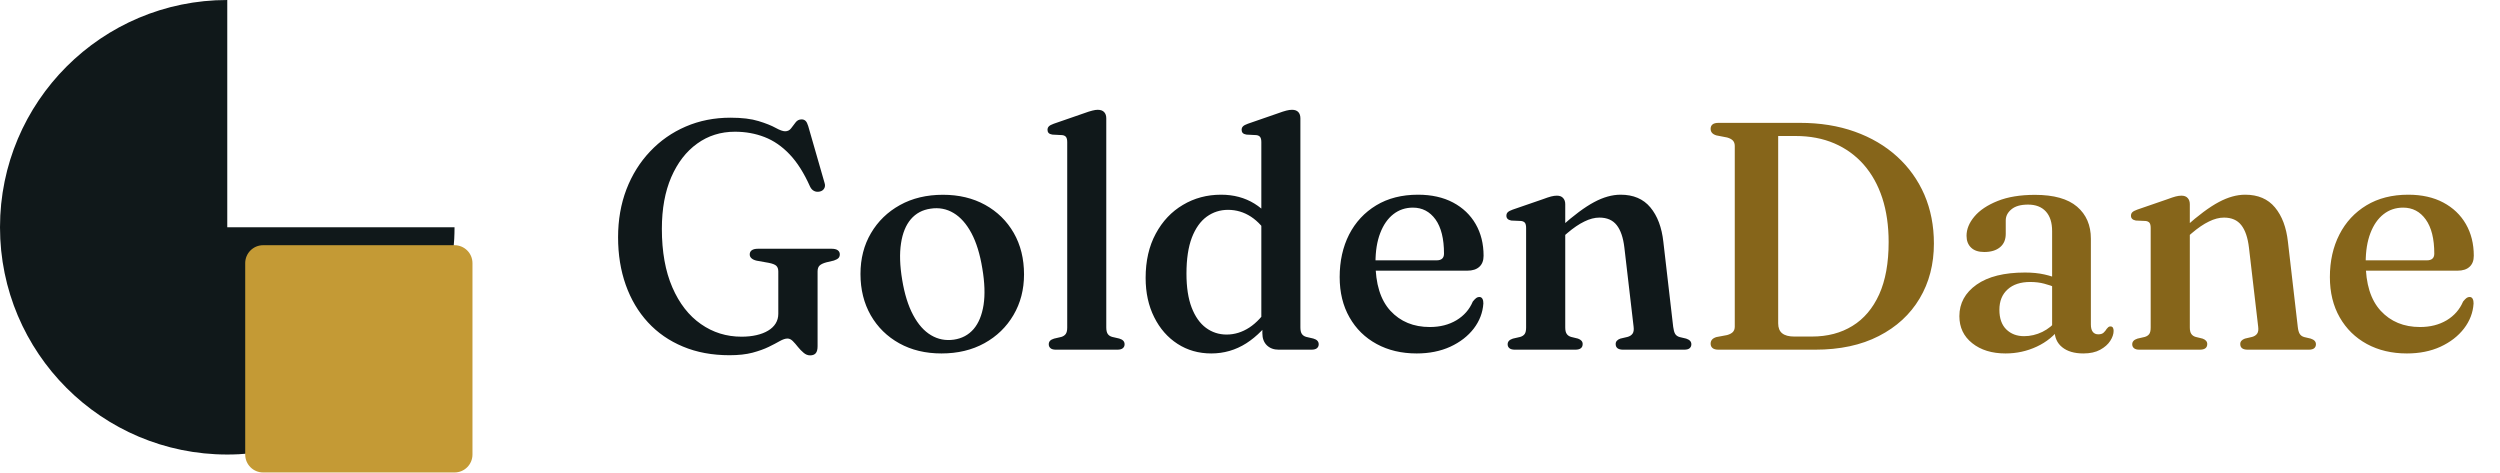
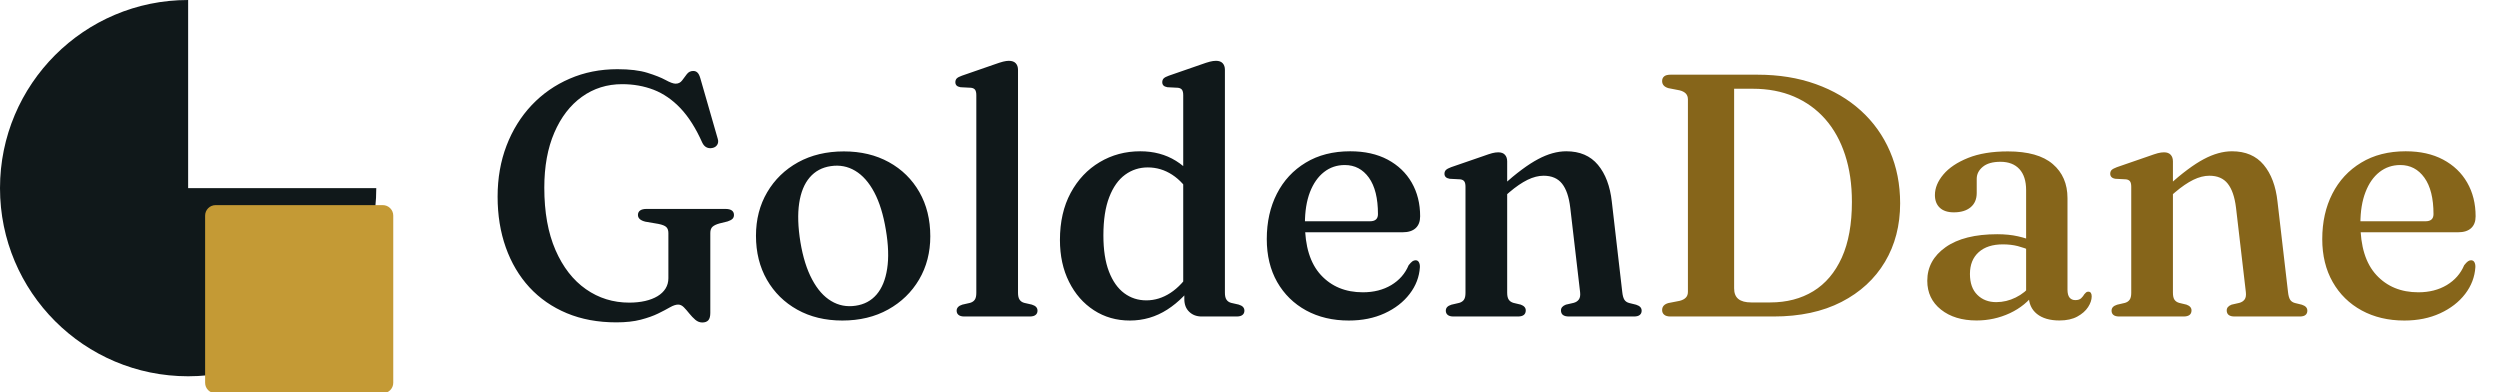
- <svg xmlns="http://www.w3.org/2000/svg" viewBox="0 0 338.59 64" width="338.59" height="64" role="img">
+ <svg xmlns="http://www.w3.org/2000/svg" viewBox="0 0 409.01 64" width="409.01" height="64" role="img">
  <g transform="scale(0.81) translate(-12 -12)">
    <path d="M50 12A38 38 0 1 0 88 50H50Z" fill="#10181A" />
-     <rect x="53" y="53" width="38" height="38" rx="3" fill="#C49A35" />
+     <rect x="53.43" y="53.43" width="38" height="38" rx="2.12" fill="#C49A35" />
  </g>
-   <path d="M110.73 46.89Q110.73 47.55 110.48 47.84Q110.23 48.13 109.72 48.13Q109.24 48.13 108.84 47.78Q108.43 47.44 108.07 46.99Q107.72 46.54 107.37 46.19Q107.03 45.85 106.65 45.85Q106.23 45.85 105.62 46.19Q105.01 46.54 104.11 46.98Q103.21 47.42 101.91 47.77Q100.61 48.11 98.79 48.11Q95.29 48.11 92.5 46.94Q89.71 45.78 87.75 43.65Q85.79 41.52 84.75 38.59Q83.71 35.66 83.71 32.13Q83.71 28.61 84.84 25.65Q85.98 22.69 88.04 20.52Q90.09 18.34 92.87 17.14Q95.65 15.94 98.93 15.94Q101.26 15.94 102.74 16.4Q104.21 16.85 105.05 17.32Q105.89 17.78 106.33 17.78Q106.85 17.78 107.15 17.37Q107.45 16.97 107.76 16.57Q108.06 16.17 108.57 16.17Q108.89 16.17 109.1 16.37Q109.31 16.57 109.46 17.07L111.68 24.79Q111.82 25.22 111.61 25.55Q111.41 25.87 110.99 25.95Q110.58 26.03 110.25 25.86Q109.91 25.69 109.71 25.27Q108.49 22.53 106.94 20.9Q105.4 19.28 103.54 18.56Q101.69 17.84 99.54 17.84Q96.65 17.84 94.42 19.45Q92.19 21.05 90.91 24Q89.64 26.94 89.64 30.99Q89.64 35.65 91.06 38.92Q92.48 42.19 94.93 43.89Q97.37 45.6 100.43 45.6Q101.54 45.6 102.45 45.39Q103.37 45.18 104.03 44.78Q104.69 44.39 105.05 43.81Q105.41 43.23 105.41 42.5V36.76Q105.41 36.26 105.14 36Q104.88 35.75 104.13 35.6L102.5 35.31Q102.04 35.21 101.79 34.99Q101.54 34.78 101.54 34.46Q101.54 34.1 101.81 33.9Q102.09 33.69 102.65 33.69H112.63Q113.2 33.69 113.47 33.9Q113.74 34.1 113.74 34.45Q113.74 34.76 113.56 34.95Q113.37 35.14 112.93 35.29L111.92 35.53Q111.29 35.7 111.01 35.96Q110.73 36.22 110.73 36.76ZM127.71 26.38Q130.95 26.38 133.43 27.75Q135.9 29.12 137.3 31.55Q138.69 33.98 138.69 37.17Q138.69 40.24 137.26 42.67Q135.84 45.09 133.33 46.48Q130.81 47.87 127.51 47.87Q124.27 47.87 121.8 46.5Q119.33 45.13 117.93 42.7Q116.54 40.26 116.54 37.11Q116.54 33.99 117.96 31.58Q119.38 29.16 121.89 27.77Q124.4 26.38 127.71 26.38ZM129.19 46Q130.83 45.76 131.86 44.57Q132.88 43.38 133.21 41.3Q133.53 39.23 133.04 36.35Q132.57 33.46 131.57 31.58Q130.56 29.69 129.15 28.85Q127.73 28 126.04 28.26Q124.39 28.49 123.36 29.69Q122.34 30.89 122.03 32.96Q121.71 35.03 122.19 37.91Q122.66 40.77 123.67 42.66Q124.68 44.56 126.1 45.4Q127.51 46.24 129.19 46ZM149.83 16.02V44.34Q149.83 44.94 150.03 45.23Q150.23 45.52 150.63 45.63L151.58 45.85Q151.96 45.96 152.13 46.15Q152.31 46.34 152.31 46.63Q152.31 46.96 152.07 47.16Q151.83 47.36 151.31 47.36H143.01Q142.51 47.36 142.28 47.16Q142.04 46.96 142.04 46.63Q142.04 46.35 142.21 46.16Q142.39 45.97 142.76 45.86L143.75 45.63Q144.14 45.51 144.34 45.23Q144.54 44.95 144.54 44.36V19.25Q144.54 18.77 144.38 18.56Q144.23 18.35 143.88 18.3L142.52 18.23Q142.17 18.17 142.02 18.01Q141.87 17.84 141.87 17.59Q141.87 17.3 142.05 17.12Q142.23 16.93 142.71 16.76L146.81 15.34Q147.52 15.08 147.94 14.98Q148.36 14.87 148.66 14.87Q149.25 14.87 149.54 15.18Q149.83 15.49 149.83 16.02ZM170.97 43.85 170.83 43.73V19.25Q170.83 18.77 170.67 18.56Q170.52 18.35 170.17 18.3L168.81 18.23Q168.46 18.17 168.31 18.01Q168.16 17.84 168.16 17.59Q168.16 17.3 168.34 17.12Q168.52 16.93 169 16.76L173.1 15.34Q173.78 15.09 174.21 14.98Q174.63 14.87 174.99 14.87Q175.55 14.87 175.84 15.18Q176.12 15.49 176.12 16.02V44.34Q176.12 44.94 176.32 45.23Q176.52 45.52 176.92 45.63L177.87 45.85Q178.25 45.96 178.42 46.15Q178.6 46.34 178.6 46.63Q178.6 46.96 178.36 47.16Q178.12 47.36 177.6 47.36H173.17Q172.2 47.36 171.58 46.77Q170.97 46.17 170.97 45.15ZM155.16 37.64Q155.16 34.18 156.53 31.65Q157.89 29.12 160.21 27.75Q162.52 26.37 165.37 26.37Q167.94 26.37 169.9 27.58Q171.85 28.79 173.09 31.04L171.91 32.1Q170.86 30.29 169.43 29.35Q168 28.42 166.32 28.42Q164.72 28.42 163.44 29.34Q162.16 30.27 161.42 32.18Q160.69 34.1 160.69 37.06Q160.69 39.82 161.39 41.65Q162.1 43.49 163.33 44.4Q164.56 45.31 166.13 45.31Q167.75 45.31 169.21 44.36Q170.66 43.41 171.89 41.47L172.66 42.55Q170.96 45.1 168.8 46.49Q166.63 47.87 164.05 47.87Q161.49 47.87 159.48 46.57Q157.47 45.27 156.32 42.96Q155.16 40.65 155.16 37.64ZM200.93 34.64Q200.93 35.61 200.36 36.13Q199.79 36.66 198.71 36.66H184.88V35.26H194.56Q195.57 35.26 195.57 34.35Q195.57 31.33 194.42 29.72Q193.26 28.12 191.36 28.12Q189.85 28.12 188.71 29.01Q187.57 29.9 186.93 31.57Q186.29 33.23 186.29 35.55Q186.29 39.88 188.31 42.09Q190.34 44.29 193.65 44.29Q195.72 44.29 197.26 43.37Q198.8 42.44 199.47 40.84Q199.76 40.48 199.95 40.35Q200.14 40.22 200.35 40.22Q200.64 40.22 200.78 40.48Q200.91 40.73 200.9 41.1Q200.78 42.95 199.6 44.5Q198.41 46.04 196.42 46.96Q194.42 47.87 191.87 47.87Q188.8 47.87 186.45 46.59Q184.09 45.31 182.77 42.98Q181.44 40.65 181.44 37.53Q181.44 34.28 182.72 31.76Q184.01 29.25 186.39 27.81Q188.77 26.37 192.05 26.37Q194.8 26.37 196.8 27.43Q198.79 28.49 199.86 30.35Q200.93 32.21 200.93 34.64ZM211.99 27.65V44.34Q211.99 44.94 212.19 45.22Q212.38 45.51 212.78 45.63L213.72 45.86Q214.35 46.09 214.35 46.59Q214.35 47.36 213.35 47.36H205.17Q204.67 47.36 204.43 47.16Q204.19 46.96 204.19 46.63Q204.19 46.36 204.36 46.17Q204.53 45.98 204.9 45.86L205.9 45.63Q206.3 45.51 206.5 45.23Q206.69 44.95 206.69 44.36V30.88Q206.69 30.4 206.54 30.19Q206.38 29.98 206.03 29.93L204.68 29.87Q204.33 29.8 204.18 29.64Q204.02 29.48 204.02 29.22Q204.02 28.93 204.2 28.75Q204.39 28.56 204.87 28.39L208.96 26.98Q209.65 26.72 210.07 26.61Q210.5 26.5 210.86 26.5Q211.42 26.5 211.7 26.82Q211.99 27.13 211.99 27.65ZM211.37 32.35 210.53 31.49 211.42 30.7Q214.03 28.37 215.91 27.37Q217.78 26.37 219.49 26.37Q222.09 26.37 223.52 28.09Q224.96 29.82 225.28 32.77L226.61 44.26Q226.69 44.9 226.87 45.21Q227.06 45.53 227.48 45.65L228.37 45.86Q228.73 45.98 228.9 46.17Q229.07 46.35 229.07 46.63Q229.07 46.96 228.84 47.16Q228.61 47.36 228.1 47.36H219.83Q218.82 47.36 218.82 46.59Q218.82 46.09 219.45 45.86L220.43 45.63Q220.87 45.51 221.1 45.2Q221.33 44.88 221.25 44.26L220 33.54Q219.76 31.5 218.96 30.49Q218.16 29.47 216.62 29.47Q215.65 29.47 214.58 30Q213.5 30.52 212.27 31.57Z" fill="#10181A" />
-   <path d="M231.68 46.55Q231.68 45.88 232.47 45.65L233.91 45.38Q234.42 45.24 234.69 44.97Q234.95 44.69 234.95 44.24V19.77Q234.95 19.31 234.69 19.03Q234.42 18.76 233.91 18.62L232.47 18.34Q231.68 18.11 231.68 17.45Q231.68 17.06 231.94 16.85Q232.2 16.64 232.75 16.64H243.79Q247.87 16.64 251.2 17.83Q254.53 19.02 256.93 21.2Q259.33 23.38 260.63 26.37Q261.92 29.37 261.92 32.98Q261.92 37.18 259.99 40.42Q258.06 43.67 254.46 45.51Q250.87 47.36 245.83 47.36H232.75Q232.2 47.36 231.94 47.14Q231.68 46.92 231.68 46.55ZM245.4 45.58Q248.56 45.58 250.89 44.14Q253.22 42.71 254.51 39.87Q255.79 37.03 255.79 32.79Q255.79 29.47 254.93 26.82Q254.06 24.17 252.41 22.29Q250.76 20.42 248.44 19.42Q246.11 18.42 243.2 18.42H240.83V43.79Q240.83 44.71 241.37 45.14Q241.91 45.58 243 45.58ZM278.26 44.7V44.29L277.93 44.21V31.29Q277.93 29.57 277.08 28.64Q276.23 27.71 274.67 27.71Q273.18 27.71 272.42 28.35Q271.65 28.98 271.65 29.86V31.67Q271.65 32.84 270.88 33.48Q270.1 34.13 268.74 34.13Q267.57 34.13 266.96 33.54Q266.34 32.95 266.34 31.93Q266.34 30.59 267.41 29.32Q268.48 28.05 270.55 27.22Q272.62 26.39 275.61 26.39Q279.44 26.39 281.31 27.99Q283.18 29.59 283.18 32.33V43.95Q283.18 44.63 283.45 44.96Q283.71 45.28 284.18 45.28Q284.68 45.28 284.92 45.04Q285.17 44.8 285.33 44.53Q285.44 44.4 285.55 44.3Q285.66 44.21 285.83 44.21Q286.05 44.21 286.16 44.37Q286.26 44.54 286.26 44.81Q286.26 45.46 285.8 46.17Q285.35 46.87 284.44 47.37Q283.53 47.87 282.16 47.87Q280.34 47.87 279.3 47.03Q278.26 46.2 278.26 44.7ZM265.37 42.82Q265.37 40.2 267.7 38.55Q270.03 36.91 274.26 36.91Q275.72 36.91 276.88 37.17Q278.05 37.43 278.93 37.85L278.56 39.01Q277.73 38.64 276.86 38.42Q276 38.19 274.97 38.19Q273 38.19 271.9 39.2Q270.79 40.2 270.79 41.96Q270.79 43.69 271.72 44.61Q272.66 45.53 274.13 45.53Q275.41 45.53 276.61 44.95Q277.8 44.36 278.64 43.3L279.07 44.31Q277.85 46.01 275.86 46.94Q273.87 47.87 271.63 47.87Q268.85 47.87 267.11 46.48Q265.37 45.1 265.37 42.82ZM296.58 27.65V44.34Q296.58 44.94 296.78 45.22Q296.97 45.51 297.37 45.63L298.31 45.86Q298.94 46.09 298.94 46.59Q298.94 47.36 297.94 47.36H289.75Q289.26 47.36 289.02 47.16Q288.78 46.96 288.78 46.63Q288.78 46.36 288.95 46.17Q289.12 45.98 289.49 45.86L290.49 45.63Q290.89 45.51 291.09 45.23Q291.28 44.95 291.28 44.36V30.88Q291.28 30.4 291.13 30.19Q290.97 29.98 290.62 29.93L289.27 29.87Q288.92 29.8 288.77 29.64Q288.61 29.48 288.61 29.22Q288.61 28.93 288.79 28.75Q288.98 28.56 289.46 28.39L293.55 26.98Q294.24 26.72 294.66 26.61Q295.09 26.5 295.45 26.5Q296.01 26.5 296.29 26.82Q296.58 27.13 296.58 27.65ZM295.96 32.35 295.12 31.49 296.01 30.7Q298.62 28.37 300.5 27.37Q302.37 26.37 304.08 26.37Q306.68 26.37 308.11 28.09Q309.55 29.82 309.87 32.77L311.2 44.26Q311.27 44.9 311.46 45.21Q311.65 45.53 312.07 45.65L312.96 45.86Q313.32 45.98 313.49 46.17Q313.66 46.35 313.66 46.63Q313.66 46.96 313.43 47.16Q313.2 47.36 312.69 47.36H304.42Q303.41 47.36 303.41 46.59Q303.41 46.09 304.04 45.86L305.02 45.63Q305.46 45.51 305.69 45.2Q305.92 44.88 305.84 44.26L304.59 33.54Q304.35 31.5 303.55 30.49Q302.75 29.47 301.21 29.47Q300.24 29.47 299.17 30Q298.09 30.52 296.86 31.57ZM335.04 34.64Q335.04 35.61 334.47 36.13Q333.91 36.66 332.82 36.66H319V35.26H328.68Q329.69 35.26 329.69 34.35Q329.69 31.33 328.53 29.72Q327.38 28.12 325.47 28.12Q323.96 28.12 322.82 29.01Q321.68 29.9 321.04 31.57Q320.4 33.23 320.4 35.55Q320.4 39.88 322.43 42.09Q324.46 44.29 327.76 44.29Q329.84 44.29 331.38 43.37Q332.91 42.44 333.59 40.84Q333.88 40.48 334.07 40.35Q334.26 40.22 334.47 40.22Q334.76 40.22 334.89 40.48Q335.02 40.73 335.01 41.1Q334.9 42.95 333.71 44.5Q332.52 46.04 330.53 46.96Q328.54 47.87 325.98 47.87Q322.92 47.87 320.56 46.59Q318.21 45.31 316.88 42.98Q315.55 40.65 315.55 37.53Q315.55 34.28 316.84 31.76Q318.12 29.25 320.5 27.81Q322.88 26.37 326.16 26.37Q328.92 26.37 330.91 27.43Q332.9 28.49 333.97 30.35Q335.04 32.21 335.04 34.64Z" fill="#86651A" />
+   <path d="M116.21 51.18Q116.21 52.02 115.89 52.39Q115.56 52.76 114.9 52.76Q114.28 52.76 113.76 52.32Q113.25 51.88 112.78 51.3Q112.32 50.72 111.88 50.27Q111.44 49.83 110.95 49.83Q110.4 49.83 109.62 50.27Q108.84 50.72 107.68 51.29Q106.52 51.86 104.84 52.3Q103.17 52.74 100.83 52.74Q96.32 52.74 92.73 51.24Q89.14 49.74 86.61 47Q84.09 44.25 82.75 40.48Q81.41 36.71 81.41 32.17Q81.41 27.64 82.87 23.83Q84.33 20.02 86.98 17.21Q89.63 14.41 93.21 12.87Q96.78 11.32 101.01 11.32Q104.01 11.32 105.91 11.91Q107.81 12.5 108.89 13.09Q109.98 13.69 110.53 13.69Q111.2 13.69 111.59 13.17Q111.98 12.64 112.37 12.13Q112.77 11.61 113.42 11.61Q113.83 11.61 114.1 11.87Q114.38 12.13 114.57 12.78L117.43 22.72Q117.6 23.27 117.34 23.69Q117.08 24.11 116.54 24.21Q116.01 24.32 115.58 24.1Q115.15 23.88 114.89 23.33Q113.32 19.81 111.33 17.71Q109.34 15.62 106.95 14.69Q104.56 13.77 101.79 13.77Q98.08 13.77 95.2 15.84Q92.33 17.9 90.69 21.7Q89.05 25.49 89.05 30.7Q89.05 36.71 90.88 40.91Q92.71 45.11 95.86 47.31Q99 49.51 102.95 49.51Q104.37 49.51 105.55 49.24Q106.72 48.97 107.57 48.46Q108.42 47.95 108.89 47.2Q109.35 46.45 109.35 45.52V38.12Q109.35 37.48 109.01 37.15Q108.67 36.82 107.71 36.63L105.6 36.27Q105.01 36.13 104.69 35.86Q104.37 35.58 104.37 35.17Q104.37 34.7 104.72 34.44Q105.08 34.18 105.8 34.18H118.65Q119.39 34.18 119.74 34.44Q120.08 34.7 120.08 35.16Q120.08 35.56 119.84 35.8Q119.6 36.04 119.03 36.23L117.73 36.55Q116.93 36.77 116.57 37.1Q116.21 37.43 116.21 38.12ZM138.06 24.77Q142.24 24.77 145.43 26.53Q148.62 28.29 150.41 31.42Q152.2 34.55 152.2 38.66Q152.2 42.61 150.37 45.73Q148.53 48.85 145.3 50.64Q142.06 52.44 137.81 52.44Q133.63 52.44 130.45 50.67Q127.27 48.9 125.47 45.77Q123.68 42.64 123.68 38.57Q123.68 34.57 125.51 31.46Q127.34 28.34 130.57 26.55Q133.81 24.77 138.06 24.77ZM139.97 50.02Q142.09 49.72 143.41 48.19Q144.73 46.65 145.14 43.98Q145.56 41.31 144.93 37.6Q144.32 33.89 143.03 31.46Q141.74 29.03 139.91 27.94Q138.09 26.85 135.91 27.18Q133.79 27.49 132.47 29.03Q131.15 30.57 130.75 33.23Q130.35 35.9 130.95 39.61Q131.56 43.29 132.87 45.73Q134.17 48.17 135.99 49.25Q137.8 50.34 139.97 50.02ZM166.55 11.42V47.89Q166.55 48.66 166.81 49.03Q167.06 49.41 167.57 49.55L168.8 49.83Q169.29 49.98 169.51 50.22Q169.74 50.47 169.74 50.83Q169.74 51.27 169.43 51.52Q169.12 51.78 168.46 51.78H157.77Q157.13 51.78 156.82 51.52Q156.51 51.27 156.51 50.83Q156.51 50.48 156.74 50.24Q156.96 49.99 157.44 49.84L158.71 49.55Q159.23 49.4 159.48 49.03Q159.73 48.67 159.73 47.91V15.58Q159.73 14.97 159.53 14.69Q159.33 14.42 158.88 14.36L157.14 14.27Q156.69 14.19 156.49 13.98Q156.3 13.77 156.3 13.45Q156.3 13.07 156.53 12.83Q156.76 12.6 157.38 12.38L162.66 10.55Q163.58 10.22 164.12 10.08Q164.66 9.95 165.05 9.95Q165.81 9.95 166.18 10.35Q166.55 10.75 166.55 11.42ZM193.76 47.26 193.58 47.1V15.58Q193.58 14.97 193.38 14.69Q193.18 14.42 192.73 14.36L190.99 14.27Q190.54 14.19 190.34 13.98Q190.15 13.77 190.15 13.45Q190.15 13.07 190.38 12.83Q190.61 12.6 191.23 12.38L196.51 10.55Q197.39 10.23 197.94 10.09Q198.48 9.95 198.95 9.95Q199.67 9.95 200.04 10.35Q200.4 10.75 200.4 11.42V47.89Q200.4 48.66 200.66 49.03Q200.91 49.41 201.42 49.55L202.65 49.83Q203.14 49.98 203.36 50.22Q203.59 50.47 203.59 50.83Q203.59 51.27 203.28 51.52Q202.97 51.78 202.31 51.78H196.6Q195.35 51.78 194.56 51.01Q193.76 50.25 193.76 48.93ZM173.41 39.26Q173.41 34.81 175.17 31.55Q176.93 28.3 179.91 26.53Q182.89 24.75 186.55 24.75Q189.86 24.75 192.38 26.31Q194.9 27.87 196.5 30.76L194.97 32.13Q193.63 29.79 191.78 28.59Q189.94 27.39 187.78 27.39Q185.72 27.39 184.08 28.58Q182.43 29.78 181.48 32.24Q180.52 34.7 180.52 38.52Q180.52 42.07 181.43 44.43Q182.34 46.79 183.93 47.97Q185.51 49.14 187.54 49.14Q189.62 49.14 191.49 47.92Q193.37 46.7 194.95 44.2L195.94 45.59Q193.75 48.87 190.97 50.65Q188.18 52.44 184.85 52.44Q181.56 52.44 178.97 50.76Q176.38 49.08 174.9 46.11Q173.41 43.14 173.41 39.26ZM232.34 35.39Q232.34 36.65 231.61 37.32Q230.88 38 229.48 38H211.68V36.2H224.14Q225.44 36.2 225.44 35.03Q225.44 31.14 223.96 29.07Q222.47 27 220.01 27Q218.07 27 216.61 28.15Q215.14 29.3 214.31 31.44Q213.49 33.59 213.49 36.57Q213.49 42.15 216.1 44.99Q218.71 47.82 222.97 47.82Q225.64 47.82 227.62 46.64Q229.6 45.45 230.46 43.39Q230.84 42.92 231.08 42.75Q231.33 42.58 231.6 42.58Q231.97 42.58 232.14 42.91Q232.32 43.24 232.3 43.71Q232.15 46.1 230.62 48.09Q229.1 50.08 226.53 51.26Q223.96 52.44 220.67 52.44Q216.72 52.44 213.69 50.79Q210.66 49.13 208.95 46.14Q207.25 43.14 207.25 39.12Q207.25 34.93 208.9 31.7Q210.55 28.46 213.62 26.61Q216.68 24.75 220.9 24.75Q224.45 24.75 227.02 26.11Q229.58 27.48 230.96 29.87Q232.34 32.27 232.34 35.39ZM246.58 26.4V47.89Q246.58 48.66 246.84 49.03Q247.09 49.4 247.6 49.55L248.81 49.84Q249.62 50.14 249.62 50.78Q249.62 51.78 248.33 51.78H237.8Q237.16 51.78 236.85 51.52Q236.54 51.27 236.54 50.83Q236.54 50.48 236.76 50.24Q236.98 50 237.45 49.85L238.74 49.55Q239.26 49.4 239.51 49.03Q239.76 48.67 239.76 47.91V30.56Q239.76 29.94 239.56 29.67Q239.36 29.4 238.91 29.34L237.17 29.25Q236.72 29.17 236.52 28.96Q236.32 28.75 236.32 28.43Q236.32 28.05 236.56 27.81Q236.79 27.58 237.41 27.35L242.69 25.53Q243.57 25.21 244.12 25.06Q244.66 24.92 245.12 24.92Q245.85 24.92 246.21 25.32Q246.58 25.72 246.58 26.4ZM245.79 32.45 244.71 31.34 245.85 30.33Q249.21 27.32 251.63 26.04Q254.04 24.75 256.25 24.75Q259.58 24.75 261.43 26.97Q263.28 29.19 263.7 33L265.41 47.79Q265.5 48.61 265.74 49.01Q265.98 49.42 266.53 49.57L267.67 49.85Q268.14 50 268.36 50.24Q268.58 50.48 268.58 50.83Q268.58 51.27 268.28 51.52Q267.98 51.78 267.32 51.78H256.68Q255.38 51.78 255.38 50.78Q255.38 50.15 256.19 49.84L257.45 49.55Q258.02 49.4 258.31 48.99Q258.6 48.59 258.51 47.79L256.9 33.98Q256.59 31.35 255.56 30.05Q254.53 28.75 252.54 28.75Q251.29 28.75 249.91 29.42Q248.53 30.1 246.94 31.45Z" fill="#10181A" />
+   <path d="M271.93 50.73Q271.93 49.87 272.95 49.58L274.8 49.22Q275.47 49.05 275.81 48.69Q276.15 48.34 276.15 47.75V16.26Q276.15 15.67 275.81 15.31Q275.47 14.95 274.8 14.78L272.95 14.42Q271.93 14.12 271.93 13.26Q271.93 12.77 272.27 12.49Q272.6 12.22 273.31 12.22H287.53Q292.78 12.22 297.07 13.76Q301.35 15.29 304.45 18.1Q307.54 20.91 309.2 24.76Q310.87 28.61 310.87 33.27Q310.87 38.67 308.39 42.84Q305.9 47.02 301.27 49.4Q296.64 51.78 290.15 51.78H273.31Q272.6 51.78 272.27 51.49Q271.93 51.21 271.93 50.73ZM289.6 49.48Q293.66 49.48 296.67 47.64Q299.67 45.8 301.33 42.14Q302.98 38.48 302.98 33.02Q302.98 28.75 301.86 25.33Q300.75 21.92 298.63 19.5Q296.51 17.09 293.51 15.8Q290.52 14.52 286.77 14.52H283.71V47.18Q283.71 48.36 284.41 48.92Q285.11 49.48 286.51 49.48ZM331.91 48.35V47.82L331.48 47.72V31.09Q331.48 28.87 330.39 27.67Q329.29 26.47 327.28 26.47Q325.37 26.47 324.38 27.3Q323.4 28.12 323.4 29.25V31.57Q323.4 33.08 322.4 33.91Q321.41 34.74 319.65 34.74Q318.15 34.74 317.35 33.98Q316.56 33.23 316.56 31.91Q316.56 30.19 317.94 28.55Q319.32 26.91 321.98 25.84Q324.64 24.77 328.5 24.77Q333.43 24.77 335.84 26.84Q338.25 28.9 338.25 32.42V47.39Q338.25 48.27 338.59 48.69Q338.93 49.1 339.53 49.1Q340.17 49.1 340.49 48.79Q340.81 48.48 341.01 48.13Q341.15 47.96 341.29 47.84Q341.44 47.72 341.65 47.72Q341.94 47.72 342.08 47.93Q342.21 48.14 342.21 48.49Q342.21 49.33 341.62 50.24Q341.03 51.15 339.86 51.79Q338.69 52.43 336.93 52.43Q334.59 52.43 333.25 51.36Q331.91 50.28 331.91 48.35ZM315.31 45.94Q315.31 42.56 318.31 40.44Q321.31 38.32 326.76 38.32Q328.64 38.32 330.14 38.66Q331.64 38.99 332.78 39.53L332.29 41.02Q331.22 40.55 330.11 40.26Q329 39.98 327.68 39.98Q325.14 39.98 323.72 41.26Q322.29 42.55 322.29 44.82Q322.29 47.05 323.5 48.24Q324.7 49.43 326.59 49.43Q328.25 49.43 329.78 48.67Q331.32 47.92 332.4 46.54L332.96 47.85Q331.39 50.04 328.82 51.24Q326.26 52.43 323.37 52.43Q319.79 52.43 317.55 50.65Q315.31 48.87 315.31 45.94ZM355.5 26.4V47.89Q355.5 48.66 355.75 49.03Q356 49.4 356.51 49.55L357.72 49.84Q358.54 50.14 358.54 50.78Q358.54 51.78 357.24 51.78H346.71Q346.07 51.78 345.76 51.52Q345.46 51.27 345.46 50.83Q345.46 50.48 345.68 50.24Q345.9 50 346.37 49.85L347.66 49.55Q348.17 49.4 348.42 49.03Q348.68 48.67 348.68 47.91V30.56Q348.68 29.94 348.48 29.67Q348.28 29.4 347.83 29.34L346.08 29.25Q345.63 29.17 345.44 28.96Q345.24 28.75 345.24 28.43Q345.24 28.05 345.47 27.81Q345.71 27.58 346.33 27.35L351.6 25.53Q352.48 25.21 353.03 25.06Q353.58 24.92 354.04 24.92Q354.76 24.92 355.13 25.32Q355.5 25.72 355.5 26.4ZM354.7 32.45 353.62 31.34 354.77 30.33Q358.13 27.32 360.54 26.04Q362.96 24.75 365.16 24.75Q368.5 24.75 370.35 26.97Q372.2 29.19 372.61 33L374.33 47.79Q374.42 48.61 374.66 49.01Q374.9 49.42 375.45 49.57L376.59 49.85Q377.05 50 377.27 50.24Q377.49 50.48 377.49 50.83Q377.49 51.27 377.2 51.52Q376.9 51.78 376.24 51.78H365.59Q364.3 51.78 364.3 50.78Q364.3 50.15 365.1 49.84L366.37 49.55Q366.93 49.4 367.23 48.99Q367.52 48.59 367.43 47.79L365.82 33.98Q365.5 31.35 364.47 30.05Q363.45 28.75 361.46 28.75Q360.21 28.75 358.83 29.42Q357.45 30.1 355.86 31.45ZM405.02 35.39Q405.02 36.65 404.29 37.32Q403.56 38 402.16 38H384.36V36.2H396.83Q398.13 36.2 398.13 35.03Q398.13 31.14 396.64 29.07Q395.15 27 392.7 27Q390.76 27 389.29 28.15Q387.82 29.3 387 31.44Q386.17 33.59 386.17 36.57Q386.17 42.15 388.78 44.99Q391.39 47.82 395.65 47.82Q398.32 47.82 400.3 46.64Q402.28 45.45 403.15 43.39Q403.52 42.92 403.77 42.75Q404.01 42.58 404.28 42.58Q404.65 42.58 404.83 42.91Q405 43.24 404.98 43.71Q404.83 46.1 403.31 48.09Q401.78 50.08 399.21 51.26Q396.64 52.44 393.36 52.44Q389.41 52.44 386.38 50.79Q383.34 49.13 381.64 46.14Q379.93 43.14 379.93 39.12Q379.93 34.93 381.58 31.7Q383.23 28.46 386.3 26.61Q389.36 24.75 393.58 24.75Q397.14 24.75 399.7 26.11Q402.27 27.48 403.64 29.87Q405.02 32.27 405.02 35.39Z" fill="#86651A" />
</svg>
